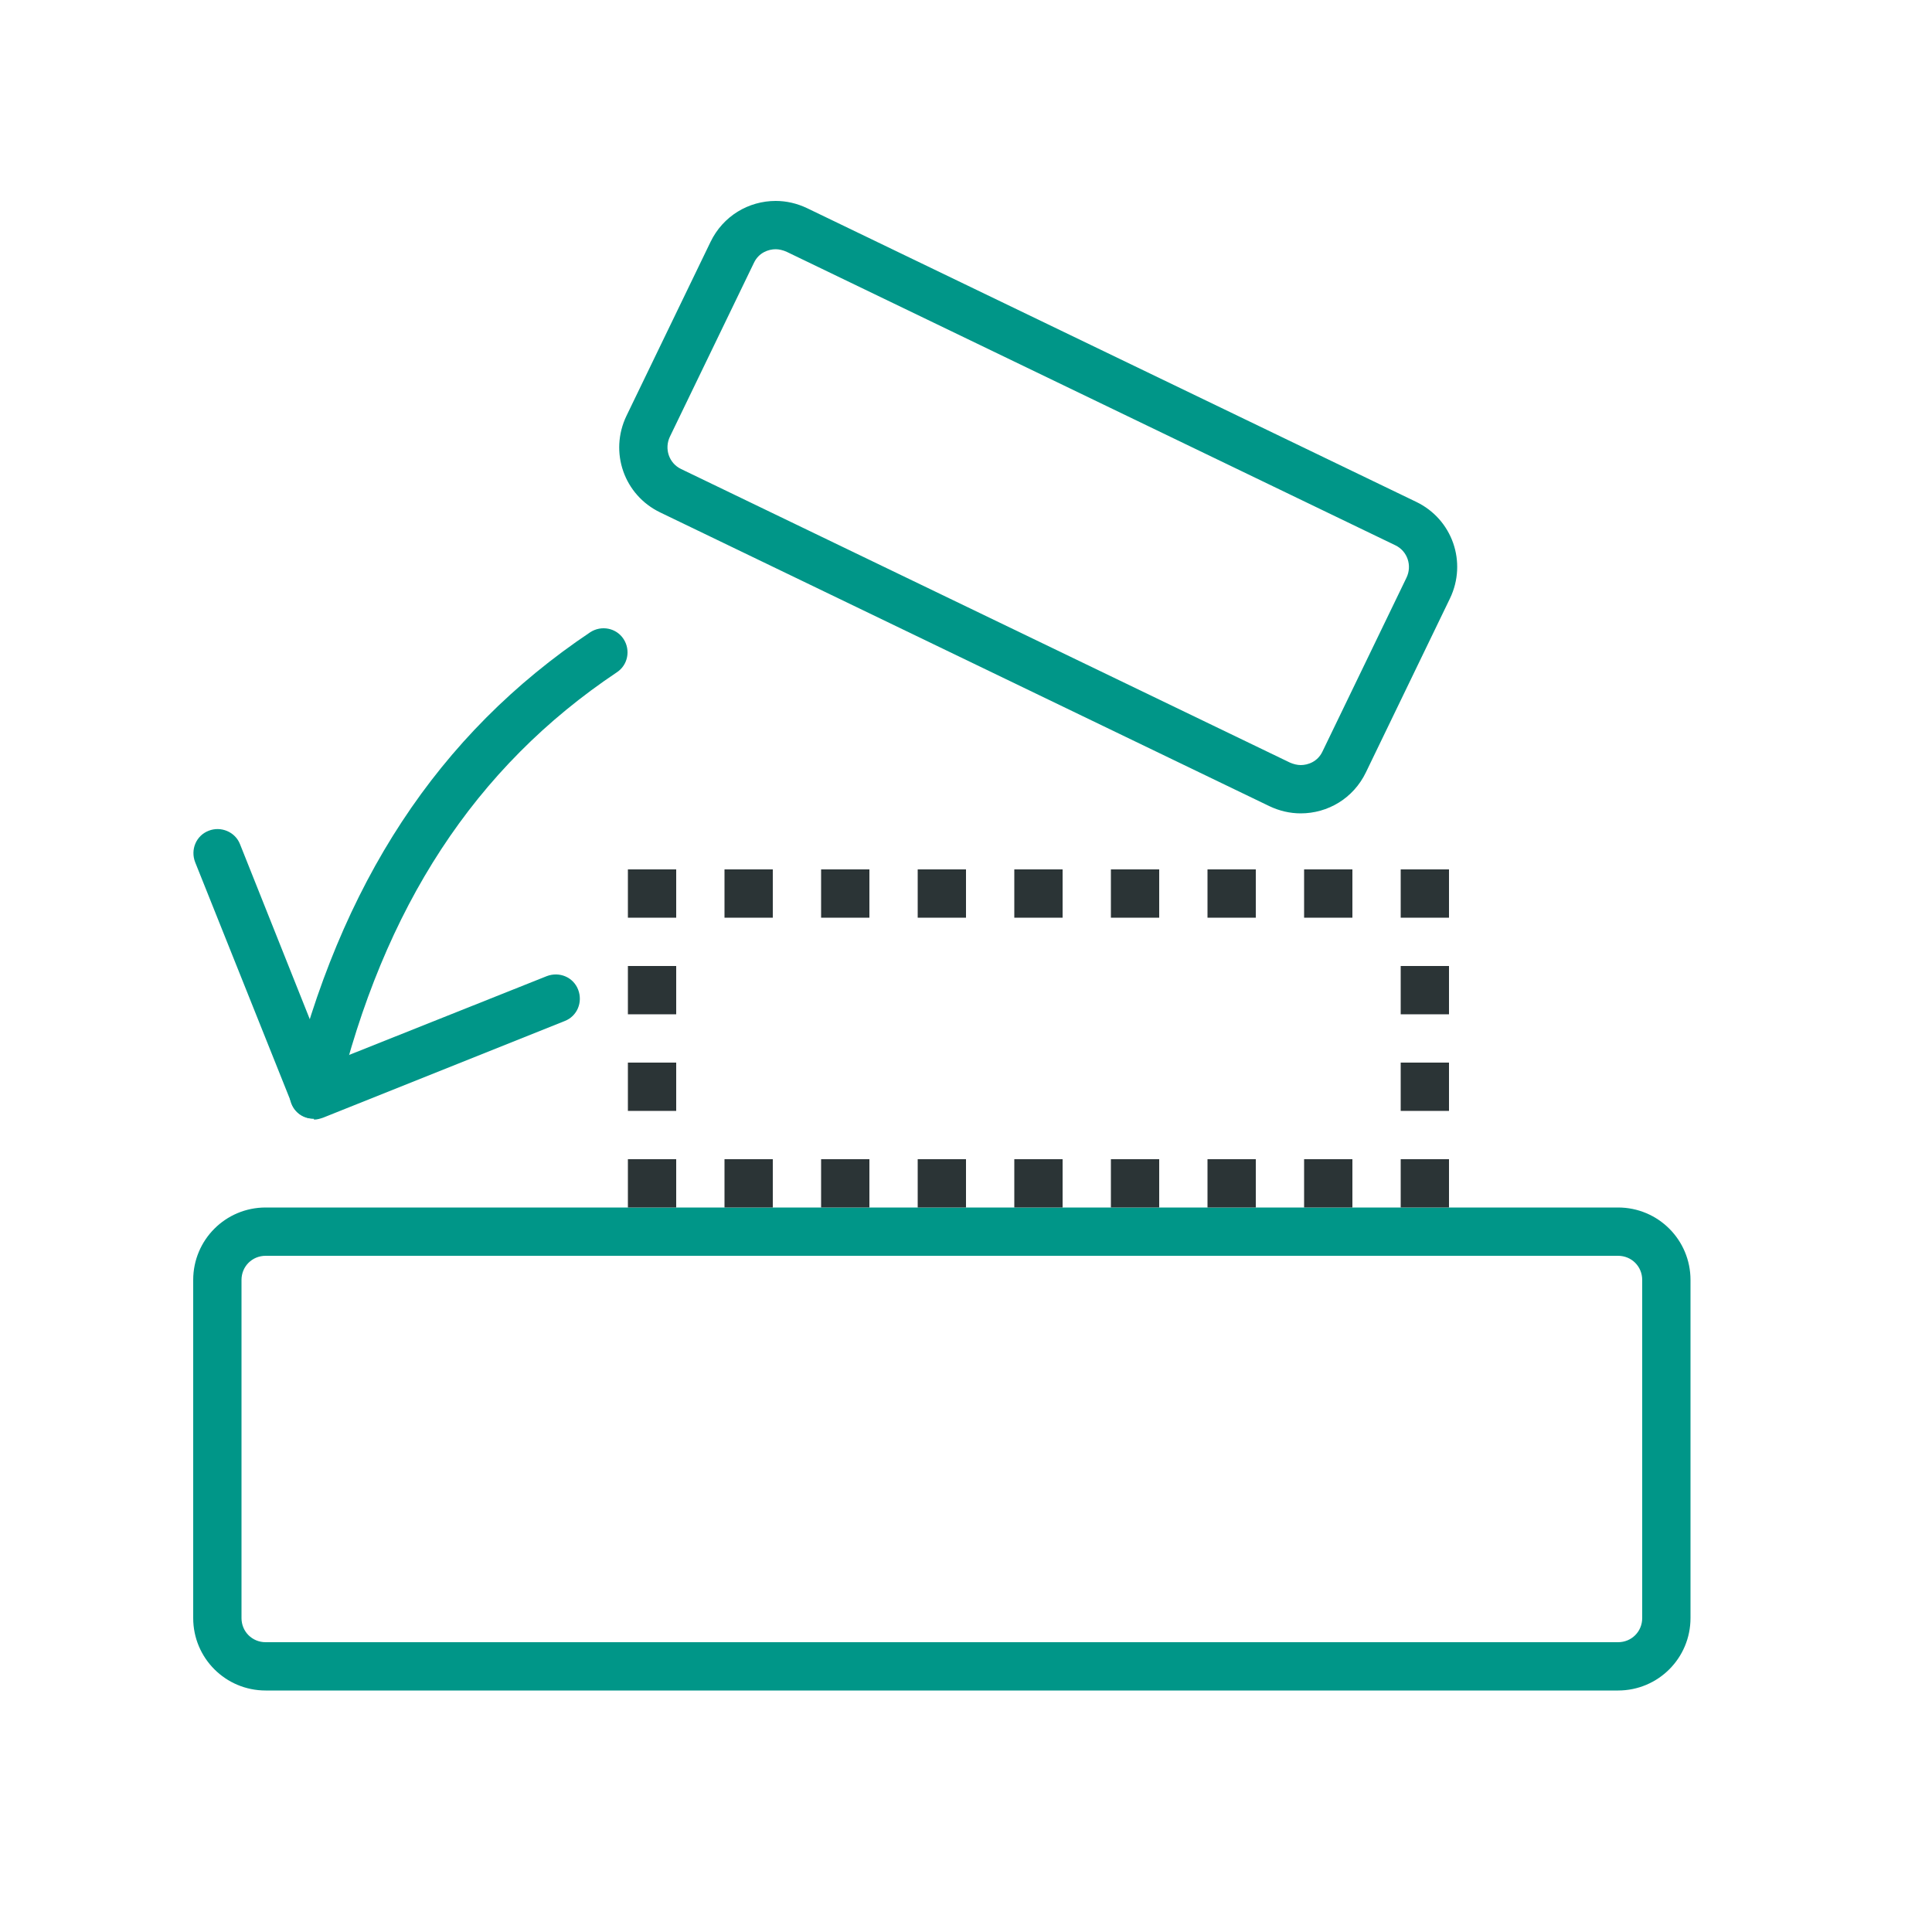
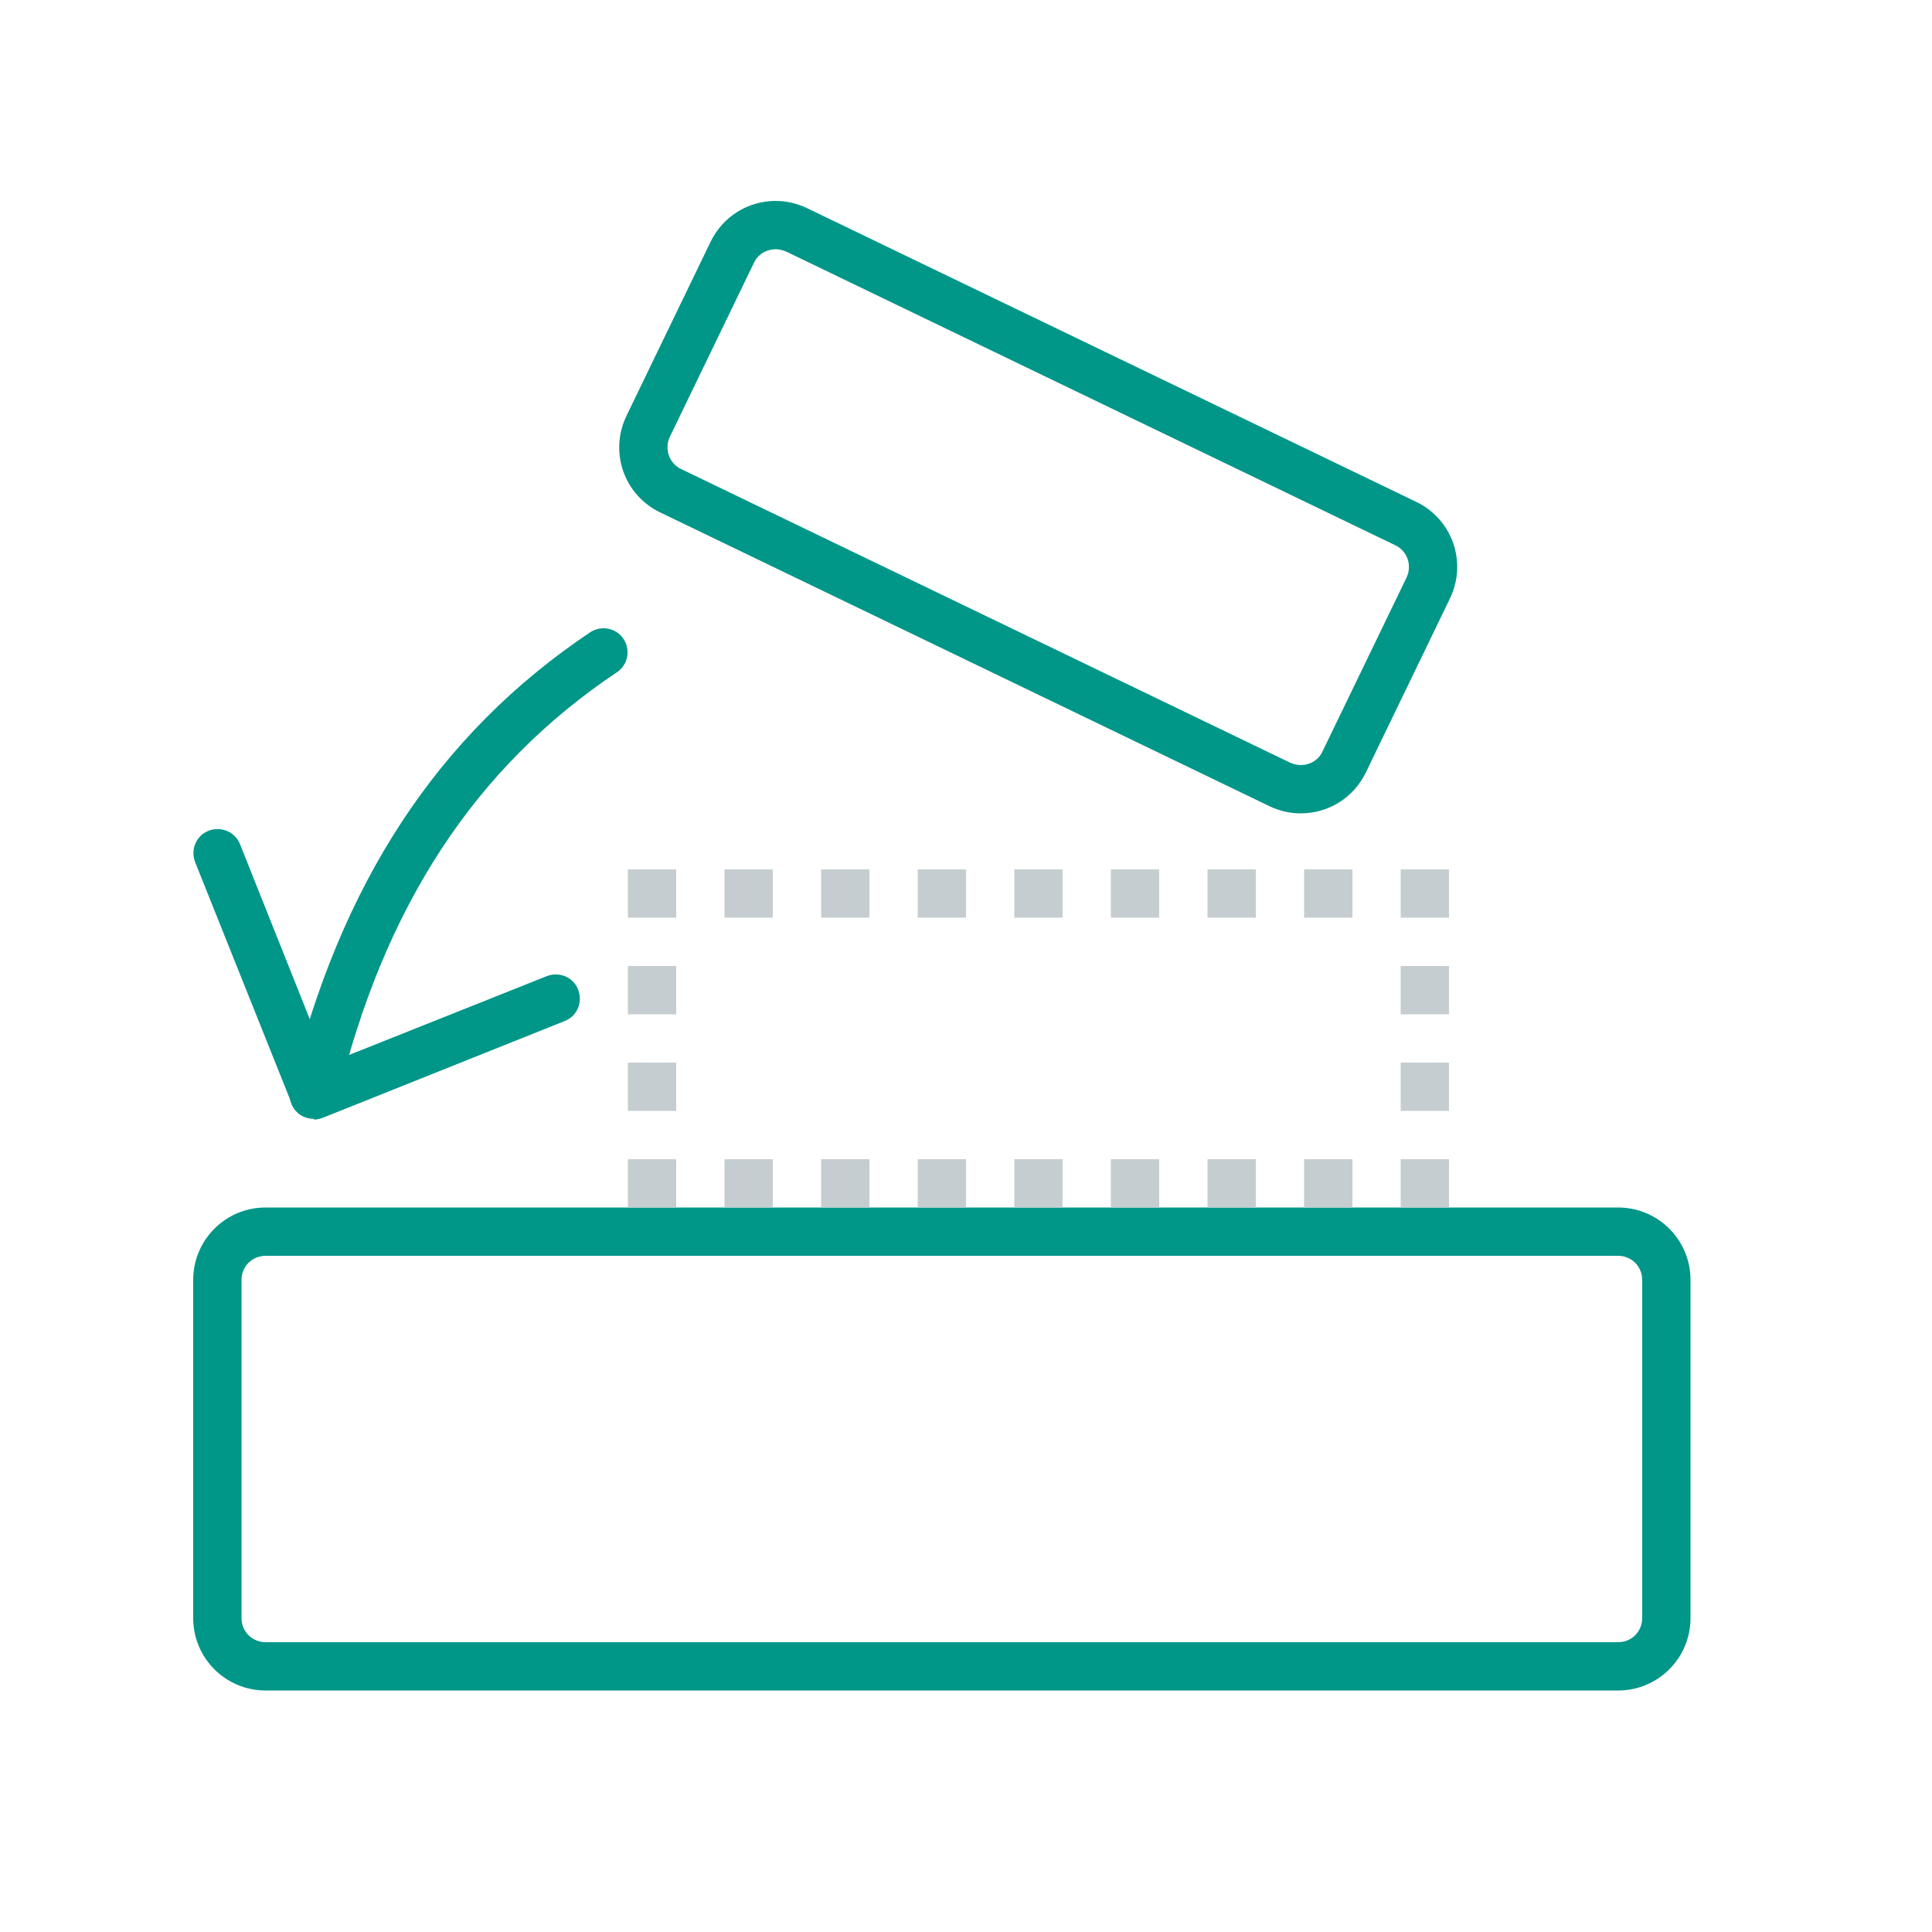
<svg xmlns="http://www.w3.org/2000/svg" id="a" width="40" height="40" viewBox="0 0 40 40">
  <path d="M33.5,35H5.5c-.83,0-1.5-.67-1.5-1.5v-7c0-.83.67-1.5,1.5-1.5h28c.83,0,1.5.67,1.5,1.5v7c0,.83-.67,1.5-1.5,1.5ZM5.5,26c-.28,0-.5.22-.5.5v7c0,.28.22.5.5.5h28c.28,0,.5-.22.5-.5v-7c0-.28-.22-.5-.5-.5H5.5Z" style="fill:#009688;" />
-   <rect x="13" y="18" width="1" height="1" style="fill:#2b3436;" />
-   <rect x="15" y="18" width="1" height="1" style="fill:#2b3436;" />
-   <rect x="17" y="18" width="1" height="1" style="fill:#2b3436;" />
-   <rect x="19" y="18" width="1" height="1" style="fill:#2b3436;" />
-   <rect x="21" y="18" width="1" height="1" style="fill:#2b3436;" />
-   <rect x="23" y="18" width="1" height="1" style="fill:#2b3436;" />
-   <rect x="25" y="18" width="1" height="1" style="fill:#2b3436;" />
-   <rect x="27" y="18" width="1" height="1" style="fill:#2b3436;" />
-   <rect x="29" y="18" width="1" height="1" style="fill:#2b3436;" />
-   <rect x="15" y="24" width="1" height="1" style="fill:#2b3436;" />
-   <rect x="17" y="24" width="1" height="1" style="fill:#2b3436;" />
-   <rect x="19" y="24" width="1" height="1" style="fill:#2b3436;" />
-   <rect x="21" y="24" width="1" height="1" style="fill:#2b3436;" />
-   <rect x="23" y="24" width="1" height="1" style="fill:#2b3436;" />
-   <rect x="25" y="24" width="1" height="1" style="fill:#2b3436;" />
-   <rect x="27" y="24" width="1" height="1" style="fill:#2b3436;" />
-   <rect x="29" y="24" width="1" height="1" style="fill:#2b3436;" />
-   <rect x="13" y="20" width="1" height="1" style="fill:#2b3436;" />
-   <rect x="29" y="20" width="1" height="1" style="fill:#2b3436;" />
-   <rect x="13" y="22" width="1" height="1" style="fill:#2b3436;" />
-   <rect x="29" y="22" width="1" height="1" style="fill:#2b3436;" />
-   <rect x="13" y="24" width="1" height="1" style="fill:#2b3436;" />
+   <rect x="13" y="18" width="1" height="1" style="fill:#c5cdd0;" />
+   <rect x="15" y="18" width="1" height="1" style="fill:#c5cdd0;" />
+   <rect x="17" y="18" width="1" height="1" style="fill:#c5cdd0;" />
+   <rect x="19" y="18" width="1" height="1" style="fill:#c5cdd0;" />
+   <rect x="21" y="18" width="1" height="1" style="fill:#c5cdd0;" />
+   <rect x="23" y="18" width="1" height="1" style="fill:#c5cdd0;" />
+   <rect x="25" y="18" width="1" height="1" style="fill:#c5cdd0;" />
+   <rect x="27" y="18" width="1" height="1" style="fill:#c5cdd0;" />
+   <rect x="29" y="18" width="1" height="1" style="fill:#c5cdd0;" />
+   <rect x="15" y="24" width="1" height="1" style="fill:#c5cdd0;" />
+   <rect x="17" y="24" width="1" height="1" style="fill:#c5cdd0;" />
+   <rect x="19" y="24" width="1" height="1" style="fill:#c5cdd0;" />
+   <rect x="21" y="24" width="1" height="1" style="fill:#c5cdd0;" />
+   <rect x="23" y="24" width="1" height="1" style="fill:#c5cdd0;" />
+   <rect x="25" y="24" width="1" height="1" style="fill:#c5cdd0;" />
+   <rect x="27" y="24" width="1" height="1" style="fill:#c5cdd0;" />
+   <rect x="29" y="24" width="1" height="1" style="fill:#c5cdd0;" />
+   <rect x="13" y="20" width="1" height="1" style="fill:#c5cdd0;" />
+   <rect x="29" y="20" width="1" height="1" style="fill:#c5cdd0;" />
+   <rect x="13" y="22" width="1" height="1" style="fill:#c5cdd0;" />
+   <rect x="29" y="22" width="1" height="1" style="fill:#c5cdd0;" />
+   <rect x="13" y="24" width="1" height="1" style="fill:#c5cdd0;" />
  <path d="M6.5,23.16c-.2,0-.39-.12-.46-.31l-2-5c-.1-.26.02-.55.28-.65.25-.1.55.02.65.28l1.81,4.54,4.54-1.81c.26-.1.55.02.65.28s-.02.55-.28.65l-5,2c-.06.02-.12.04-.19.04Z" style="fill:#009688;" />
  <path d="M6.5,23.16s-.08,0-.12-.01c-.27-.06-.43-.33-.37-.6,1.03-4.26,3.06-7.35,6.21-9.46.23-.15.54-.09.69.14.15.23.09.54-.14.69-2.93,1.96-4.83,4.85-5.79,8.86-.06.23-.26.38-.49.38Z" style="fill:#009688;" />
  <path d="M16.06,5.16c.07,0,.15.02.22.05l12.61,6.08c.25.12.35.42.23.67l-1.74,3.6c-.1.21-.3.28-.45.28-.07,0-.15-.02-.22-.05l-12.61-6.08c-.25-.12-.35-.42-.23-.67l1.74-3.6c.1-.21.3-.28.45-.28M16.06,4.16c-.56,0-1.09.31-1.35.85l-1.74,3.6c-.36.75-.05,1.64.7,2l12.61,6.08c.21.1.43.15.65.15.56,0,1.09-.31,1.35-.85l1.74-3.6c.36-.75.05-1.64-.7-2l-12.61-6.08c-.21-.1-.43-.15-.65-.15h0Z" style="fill:#009688;" />
</svg>
